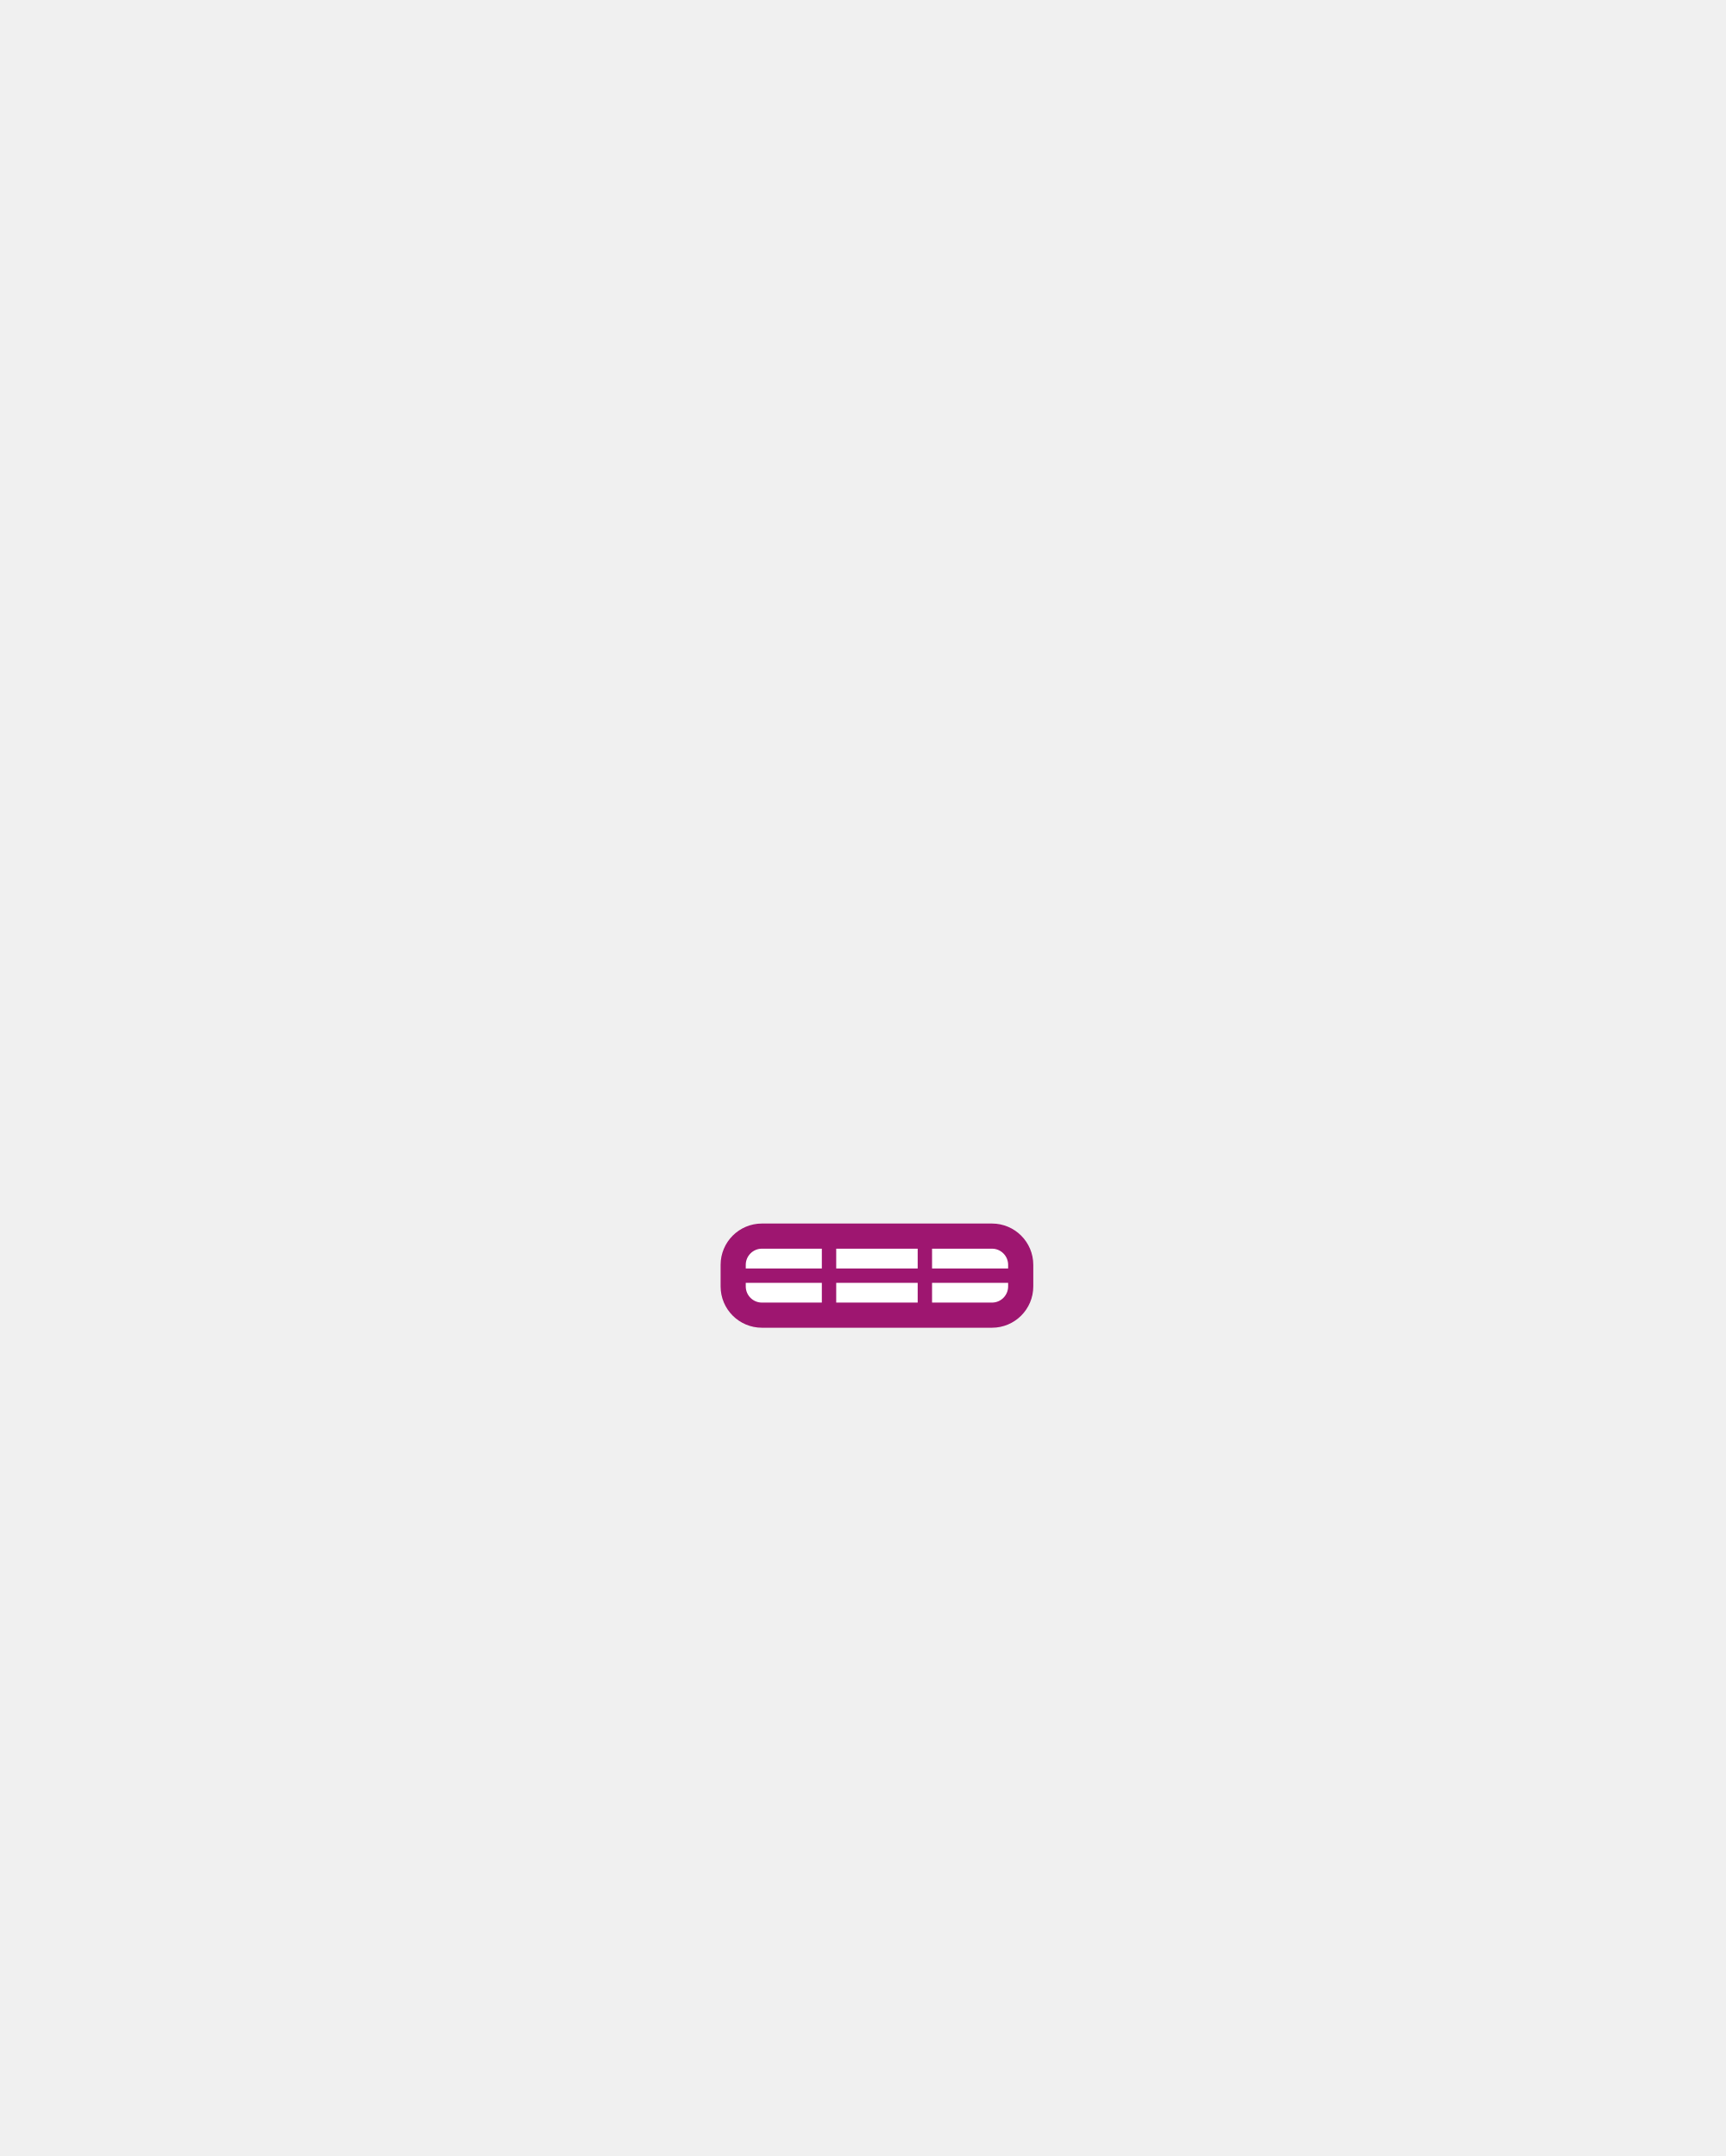
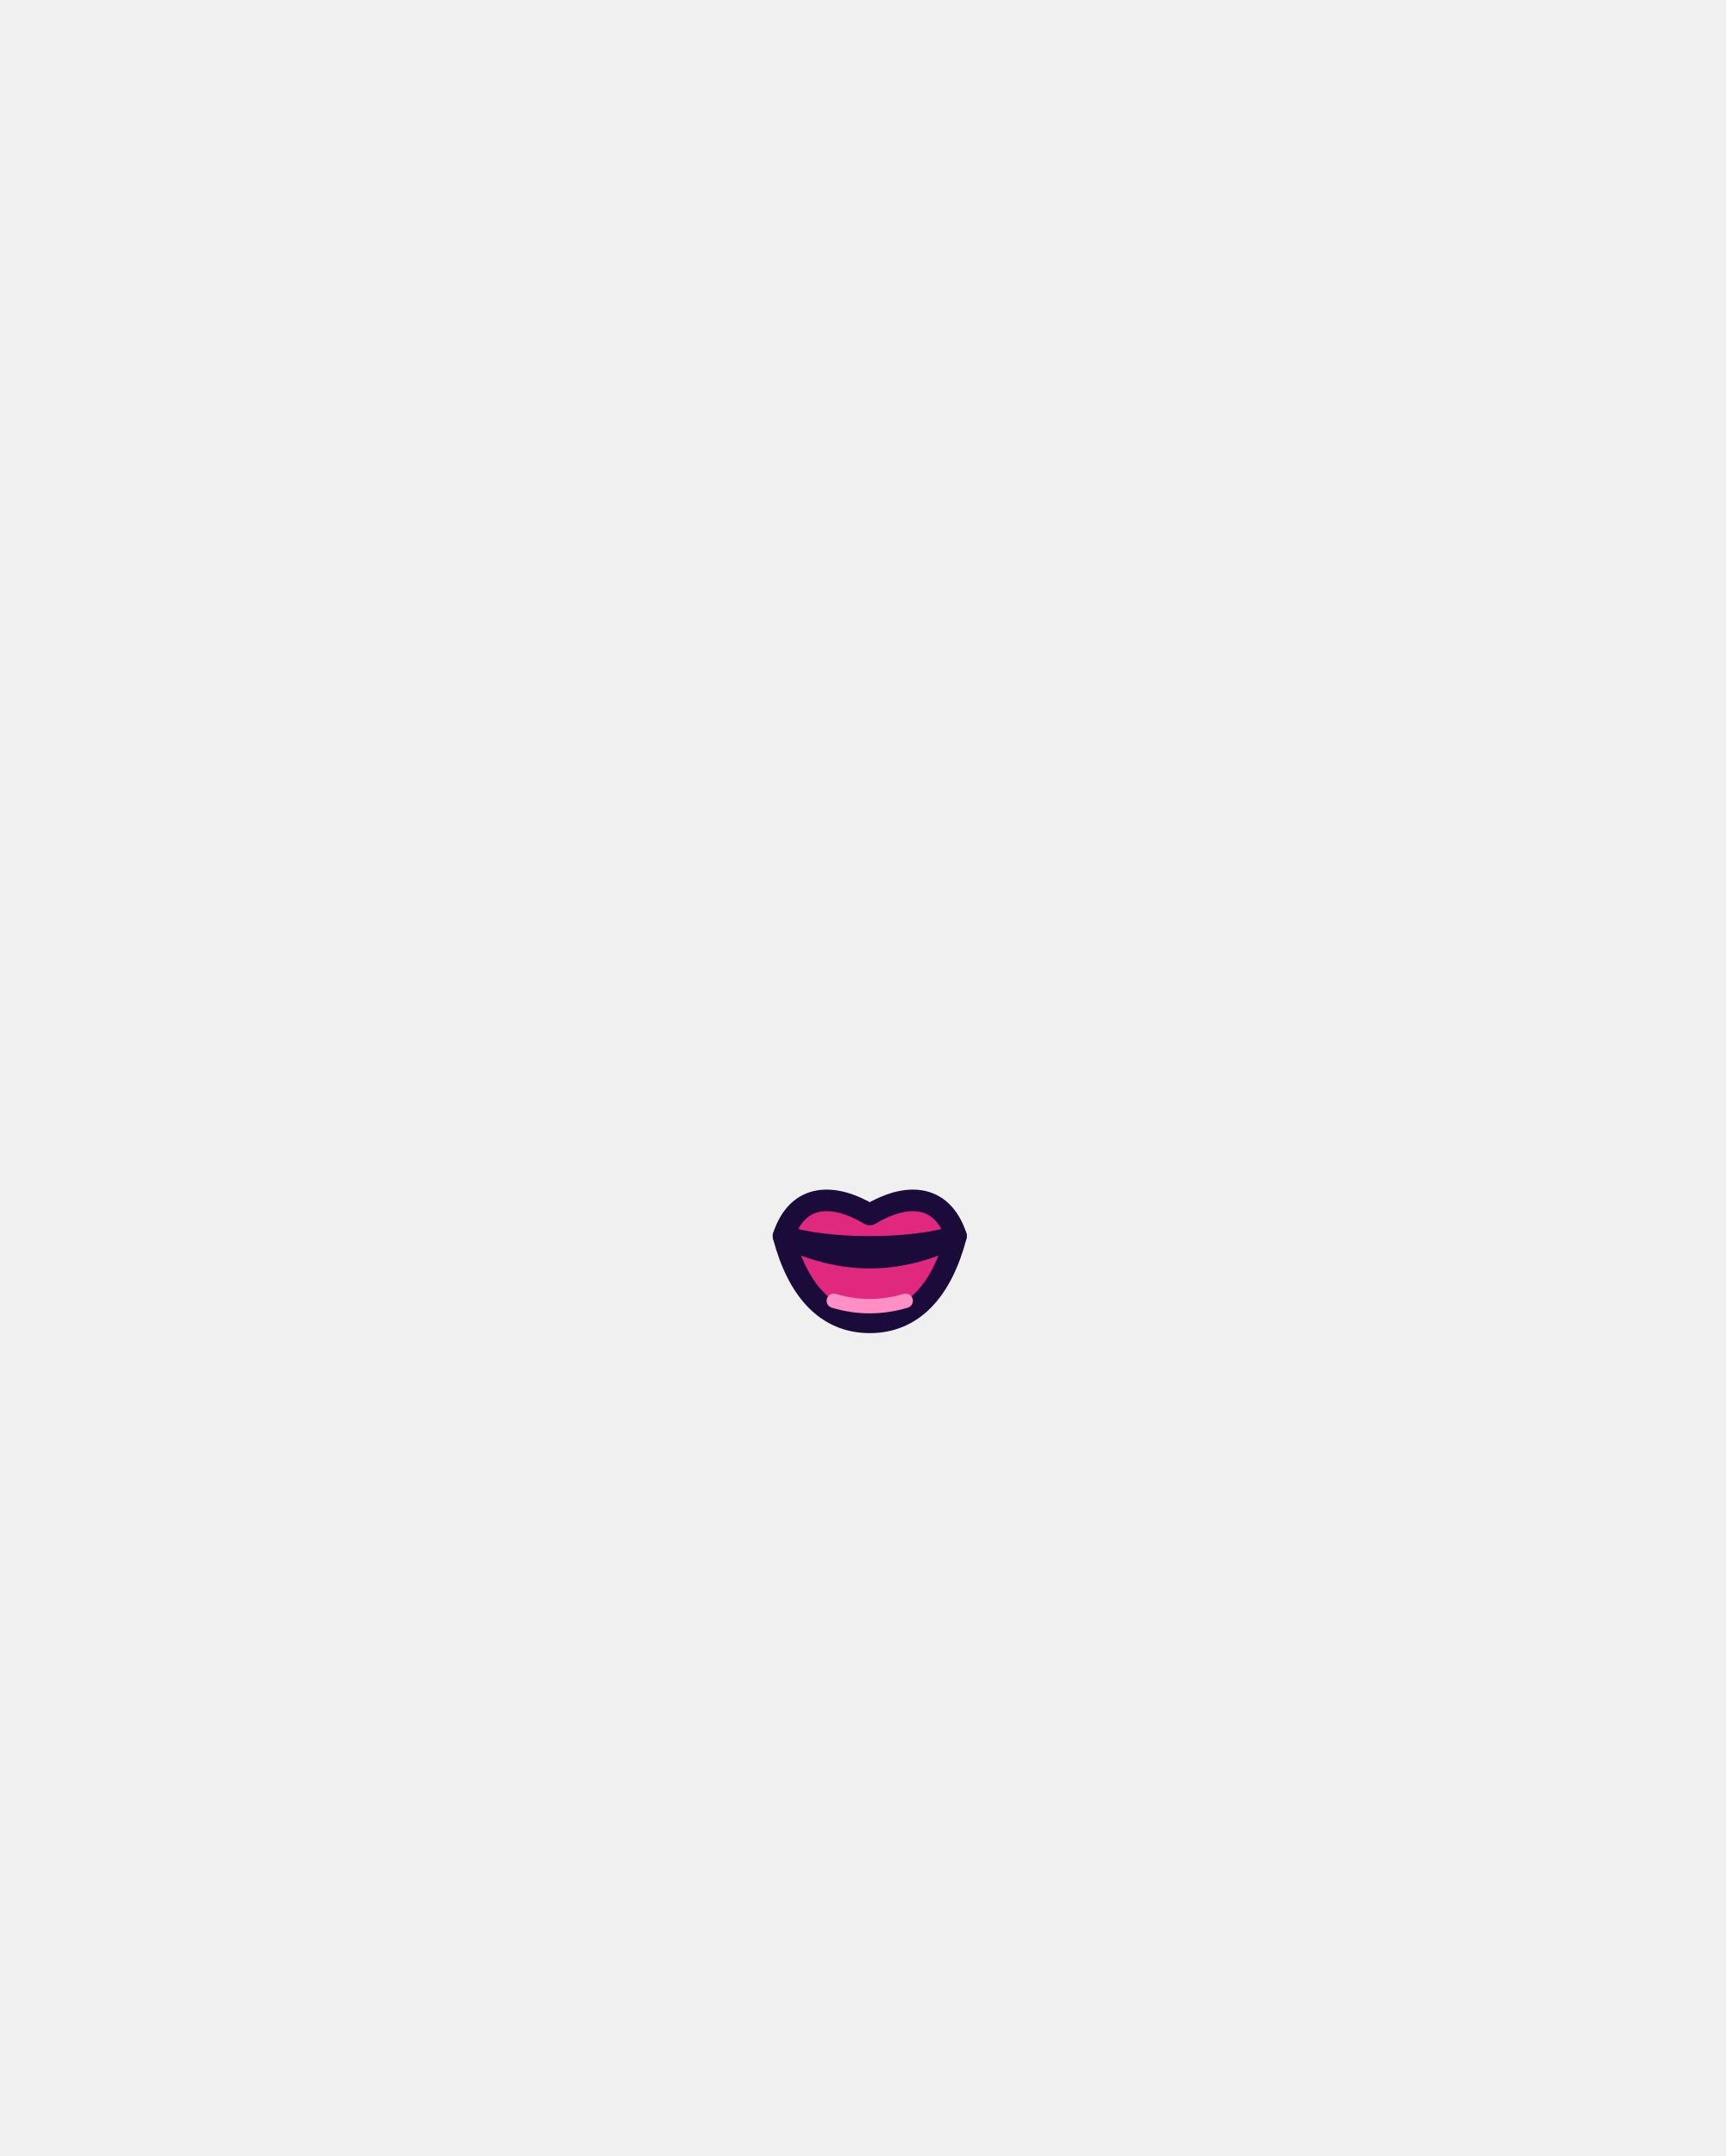
<svg xmlns="http://www.w3.org/2000/svg" viewBox="0 0 240 300" width="960" height="1200" overflow="visible">
-   <g stroke="#9E1670" stroke-width="5" stroke-linejoin="round" stroke-linecap="round">
-     <rect x="102" y="172" width="40" height="11" rx="4" fill="#FFFFFF" stroke-width="3.5" />
-     <path d="M102 177.5 L142 177.5 M115.333 172 L115.333 183 M128.667 172 L128.667 183" fill="none" stroke-width="2" />
+   <g stroke="#1B0B3A" stroke-width="3" stroke-linejoin="round" stroke-linecap="round">
+     <path d="M109 172 Q121 177 133 172 Z" fill="#FFFFFF" stroke="none" />
+     <path d="M121 173 L121 176" fill="none" stroke-width="2" />
+     <path d="M109 172 C111 166 116 166 121 169 C126 166 131 166 133 172 C127 174 115 174 109 172 Z" fill="#E0287F" />
+     <path d="M109 172 C111 179.6 115 184 121 184 C127 184 131 179.6 133 172 Q121 178 109 172 Z" fill="#E0287F" />
+     <path d="M116 181 Q121 182.5 126 181" fill="none" stroke="#FF8FC4" stroke-width="2" />
  </g>
</svg>
